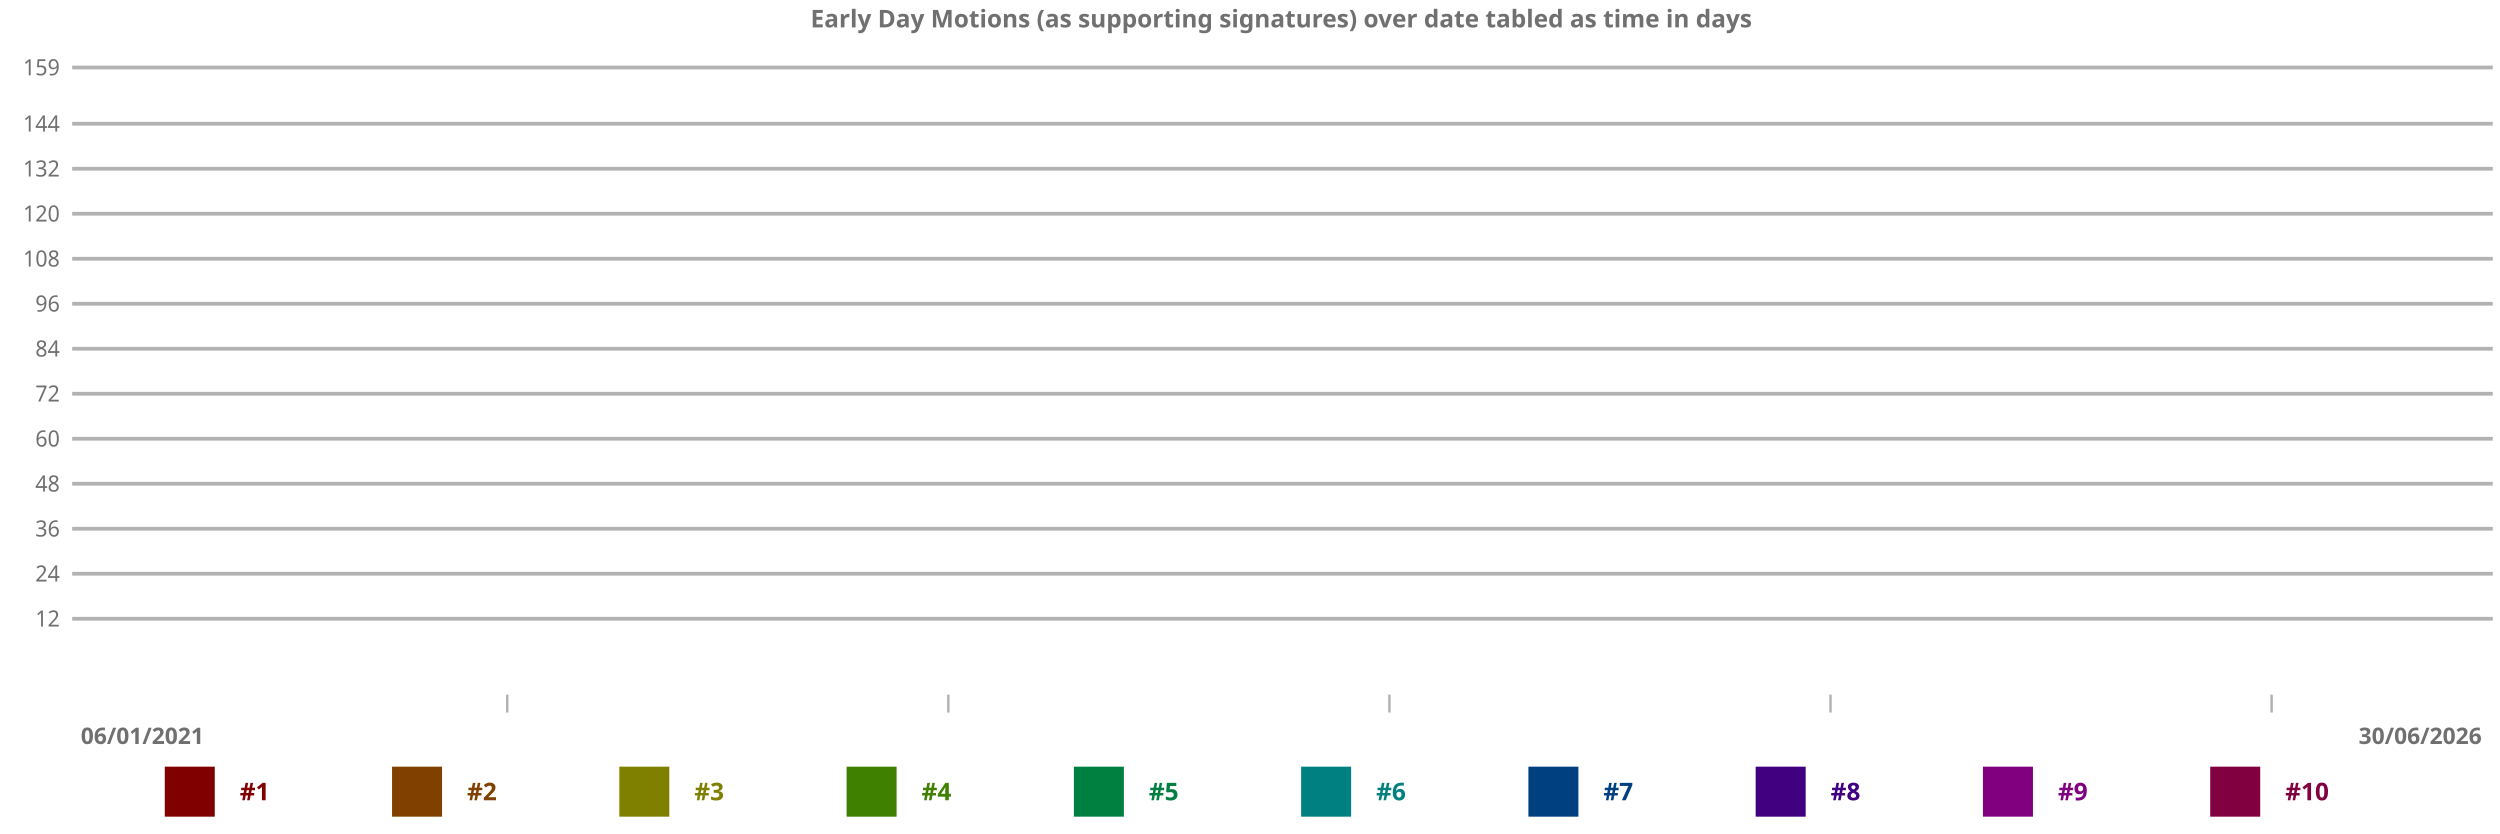
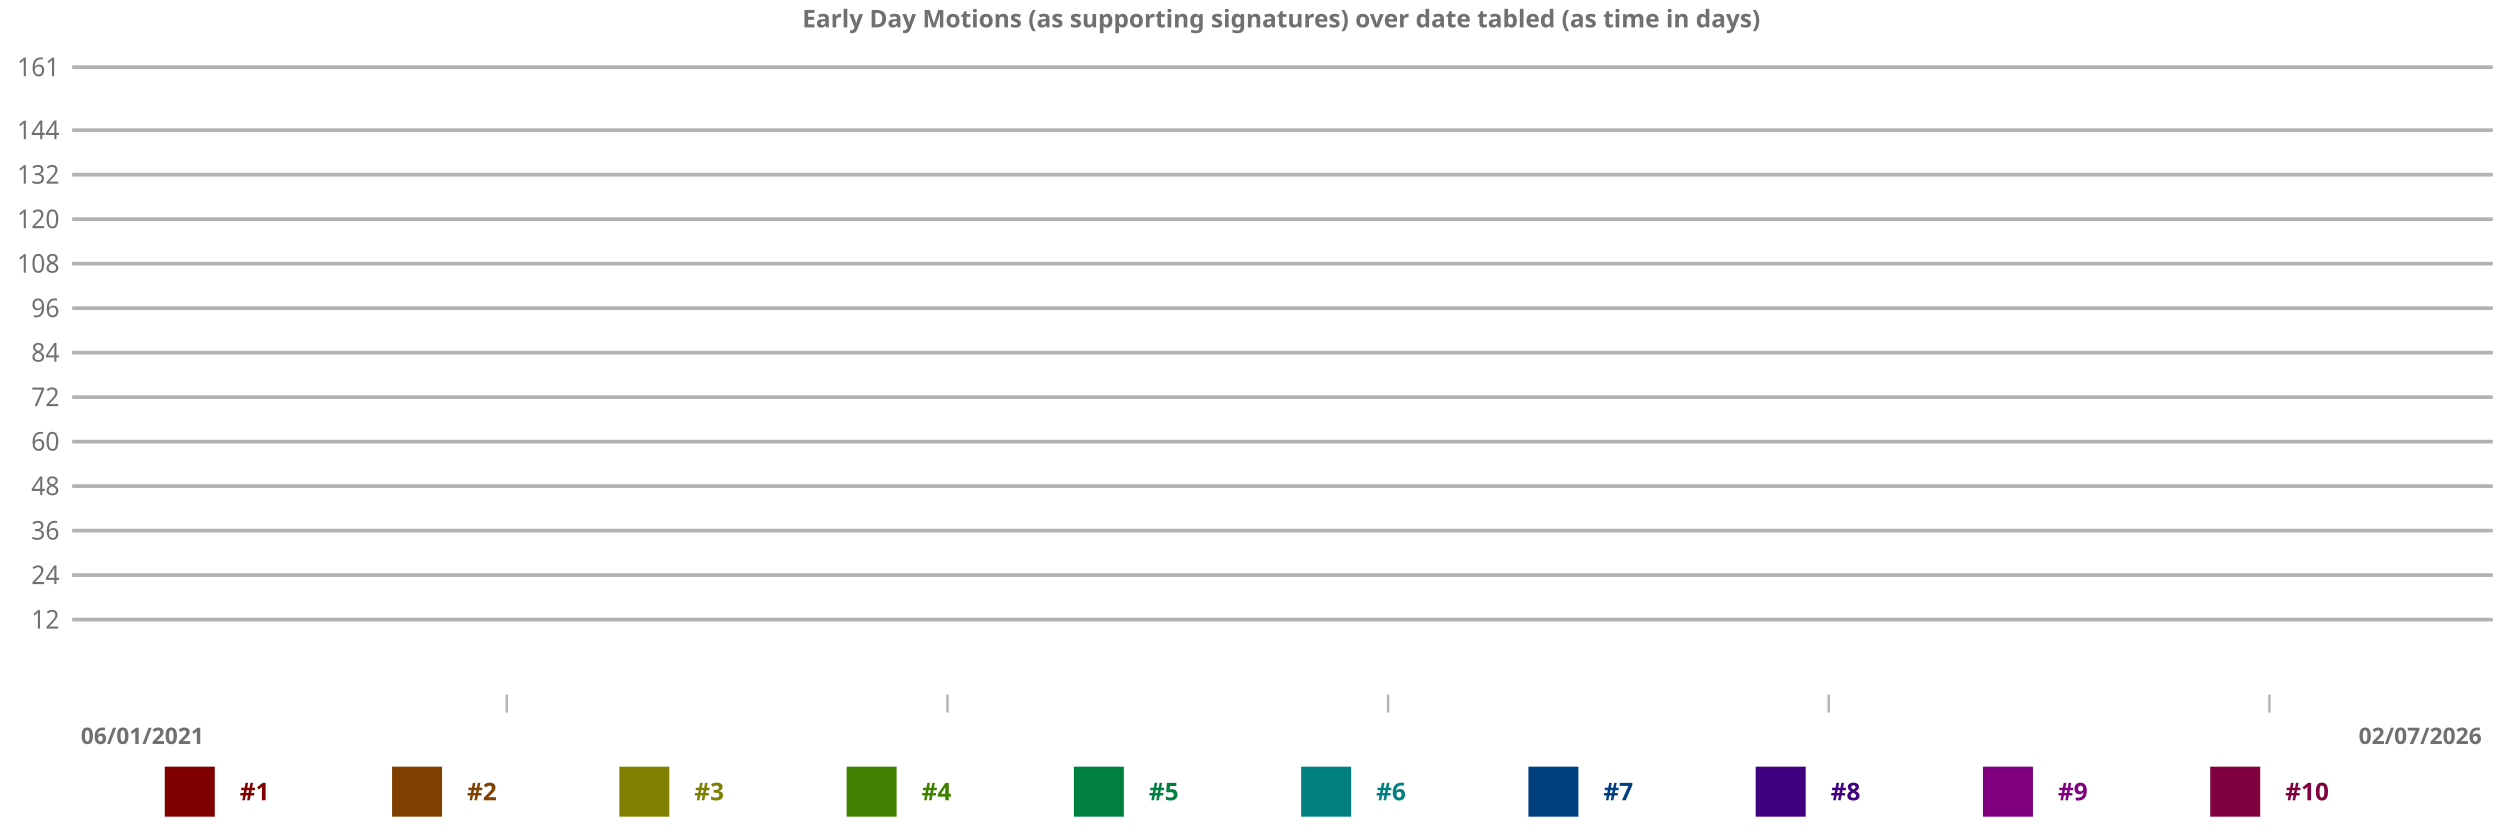
<svg xmlns="http://www.w3.org/2000/svg" height="1024" width="3072">
  <svg>
    <svg height="90%" width="100%">
      <svg height="100%" width="97.5%" x="2.5%">
        <svg height="5%" width="100%">
          <text dominant-baseline="middle" fill="#707070" font-family="sans-serif" font-size="30px" font-weight="bold" text-anchor="middle" x="50%" y="50%">
- Early Day Motions (as supporting signatures) over date tabled as time in days
+ Early Day Motions (as supporting signatures) over date tabled (as time in days)
</text>
        </svg>
        <svg height="87.5%" width="100%" y="5%">
          <g transform="scale(1 -1)" transform-origin="center">
-             <svg preserveAspectRatio="none" stroke-width="4" viewBox="-8 -8 2017 175">
-               <path d="M0,0 L0,36 L5,40 L6,30 L7,40 L8,139 L12,40 L13,20 L14,29 L15,16 L19,63 L20,44 L21,81 L22,18 L26,15 L27,22 L28,25 L29,47 L33,80 L34,26 L35,50 L36,66 L47,45 L48,27 L49,104 L50,58 L54,36 L55,23 L56,37 L57,32 L61,32 L62,27 L63,23 L64,76 L65,29 L68,15 L69,30 L70,22 L71,29 L75,58 L76,33 L77,82 L78,49 L96,51 L97,75 L98,12 L99,25 L103,34 L104,7 L105,36 L106,23 L110,32 L111,12 L112,5 L125,101 L126,151 L127,41 L131,52 L132,50 L133,31 L134,103 L138,36 L139,17 L140,74 L141,78 L152,36 L153,44 L154,110 L155,33 L159,119 L160,33 L161,31 L162,43 L166,28 L167,67 L168,28 L169,11 L173,43 L174,26 L175,48 L176,34 L180,44 L181,24 L182,53 L183,57 L187,41 L188,15 L189,30 L190,16 L194,50 L195,29 L196,30 L197,31 L224,23 L243,105 L244,21 L245,32 L246,30 L247,45 L250,32 L251,22 L252,23 L253,17 L257,49 L258,46 L259,41 L260,138 L285,61 L286,85 L287,33 L288,13 L289,15 L292,64 L293,42 L294,24 L295,52 L296,11 L299,32 L300,43 L301,47 L306,45 L307,25 L313,57 L314,31 L315,21 L316,9 L317,67 L320,30 L321,9 L323,39 L327,21 L328,42 L329,28 L330,30 L331,16 L334,49 L335,11 L336,22 L337,21 L338,19 L341,22 L342,10 L343,26 L344,20 L364,31 L365,137 L369,19 L370,77 L371,16 L372,41 L376,26 L377,46 L378,32 L379,26 L380,11 L383,31 L384,66 L385,68 L386,43 L387,14 L390,75 L391,33 L392,28 L393,30 L397,58 L398,38 L399,31 L400,24 L411,32 L412,38 L413,20 L414,31 L415,9 L418,20 L419,82 L420,13 L421,36 L425,25 L426,39 L427,25 L428,24 L432,43 L433,22 L434,23 L435,43 L436,14 L439,25 L440,64 L441,125 L442,13 L446,88 L447,14 L448,22 L449,15 L468,29 L469,19 L470,9 L474,22 L475,3 L476,26 L489,79 L490,62 L491,30 L495,70 L496,112 L497,27 L498,21 L502,47 L503,46 L504,27 L505,39 L516,81 L517,57 L518,25 L519,23 L523,43 L524,28 L525,9 L526,51 L530,45 L531,9 L532,64 L533,9 L537,26 L538,37 L539,67 L540,22 L544,32 L545,33 L546,18 L547,17 L551,55 L552,93 L553,18 L554,18 L555,19 L558,28 L559,25 L560,33 L561,12 L607,49 L608,25 L609,20 L610,43 L623,48 L624,37 L625,17 L643,87 L644,45 L645,16 L649,115 L650,35 L651,39 L652,24 L653,30 L656,27 L657,32 L658,27 L659,20 L660,25 L663,24 L664,27 L665,33 L666,55 L670,57 L671,72 L672,31 L677,48 L678,34 L679,3 L680,24 L684,90 L685,29 L686,27 L687,9 L691,46 L692,17 L693,47 L694,24 L695,13 L698,26 L699,74 L700,63 L701,32 L702,41 L705,61 L706,19 L707,26 L708,36 L712,30 L713,12 L733,37 L734,8 L735,47 L736,41 L740,26 L741,13 L742,73 L743,16 L744,32 L747,61 L748,52 L749,11 L750,31 L754,35 L755,38 L756,20 L757,48 L758,7 L761,21 L762,25 L763,26 L764,11 L775,48 L776,17 L777,9 L778,58 L779,42 L782,23 L783,48 L784,34 L785,26 L786,5 L789,118 L790,29 L791,16 L792,20 L796,32 L797,33 L798,11 L799,7 L800,14 L803,35 L804,44 L805,6 L806,41 L807,18 L810,22 L811,22 L812,49 L813,61 L831,62 L832,27 L833,37 L834,21 L838,39 L839,35 L840,58 L841,42 L846,42 L847,20 L853,34 L854,35 L855,23 L859,31 L860,41 L861,21 L862,35 L866,19 L867,40 L868,18 L869,24 L880,53 L881,23 L882,66 L883,22 L887,38 L888,34 L889,17 L890,30 L894,25 L895,42 L896,26 L897,8 L901,54 L902,41 L903,21 L904,19 L908,22 L909,58 L910,25 L911,30 L915,26 L916,14 L917,19 L918,43 L922,35 L923,24 L924,35 L925,15 L971,47 L972,26 L973,42 L974,14 L978,21 L979,32 L980,29 L981,50 L985,14 L986,17 L1013,37 L1014,95 L1015,5 L1016,13 L1017,8 L1020,27 L1021,22 L1022,18 L1035,105 L1036,76 L1037,22 L1041,27 L1042,13 L1043,32 L1044,16 L1048,32 L1049,52 L1050,63 L1051,11 L1055,35 L1056,20 L1057,27 L1058,16 L1062,40 L1063,34 L1064,50 L1065,90 L1069,48 L1070,51 L1071,29 L1072,23 L1076,34 L1077,44 L1097,97 L1098,8 L1099,12 L1100,24 L1104,8 L1105,57 L1106,17 L1107,48 L1108,17 L1111,15 L1112,12 L1113,37 L1114,26 L1115,36 L1118,22 L1119,30 L1120,22 L1121,45 L1122,29 L1125,33 L1126,17 L1127,73 L1128,24 L1139,49 L1140,36 L1141,89 L1142,10 L1143,27 L1146,27 L1147,15 L1148,9 L1149,22 L1150,9 L1153,33 L1154,12 L1155,32 L1156,15 L1160,71 L1161,18 L1162,21 L1163,16 L1167,21 L1168,46 L1169,16 L1170,31 L1171,30 L1174,25 L1175,68 L1195,30 L1196,4 L1197,20 L1198,23 L1199,7 L1202,37 L1203,25 L1204,31 L1205,13 L1206,24 L1209,24 L1210,29 L1211,10 L1212,21 L1217,42 L1218,40 L1219,20 L1223,29 L1224,16 L1225,33 L1226,8 L1227,17 L1230,14 L1231,13 L1232,19 L1233,15 L1288,95 L1289,33 L1290,19 L1293,57 L1294,65 L1295,31 L1296,23 L1297,21 L1300,22 L1301,42 L1335,123 L1336,21 L1337,11 L1338,7 L1342,30 L1343,25 L1344,51 L1345,28 L1370,84 L1371,62 L1372,71 L1373,110 L1377,42 L1378,37 L1379,26 L1380,65 L1384,39 L1385,31 L1386,23 L1387,5 L1391,28 L1392,70 L1393,54 L1394,20 L1398,19 L1399,53 L1400,37 L1405,57 L1406,34 L1407,32 L1408,41 L1412,42 L1413,15 L1414,53 L1415,46 L1419,46 L1420,44 L1421,40 L1422,12 L1423,26 L1426,26 L1427,55 L1428,5 L1429,27 L1430,28 L1433,68 L1434,24 L1435,28 L1436,39 L1440,37 L1441,28 L1442,49 L1443,2 L1461,50 L1462,85 L1463,77 L1464,10 L1468,46 L1469,40 L1470,40 L1471,28 L1472,45 L1475,39 L1476,38 L1477,28 L1478,43 L1479,44 L1482,97 L1483,22 L1484,34 L1485,51 L1489,45 L1490,44 L1491,114 L1492,39 L1496,50 L1497,17 L1498,38 L1499,94 L1510,43 L1511,42 L1512,75 L1513,58 L1517,47 L1518,36 L1519,44 L1520,53 L1521,25 L1524,62 L1525,41 L1526,54 L1527,39 L1528,29 L1531,38 L1532,51 L1533,32 L1534,36 L1538,122 L1539,33 L1540,44 L1541,7 L1542,35 L1545,53 L1546,43 L1547,73 L1548,54 L1552,77 L1553,45 L1567,54 L1568,49 L1569,31 L1570,32 L1573,38 L1574,32 L1575,69 L1576,106 L1581,52 L1582,48 L1583,72 L1587,45 L1588,34 L1589,95 L1590,23 L1591,52 L1594,89 L1595,15 L1596,45 L1597,30 L1608,55 L1609,76 L1610,107 L1611,63 L1615,48 L1616,58 L1617,23 L1618,110 L1619,54 L1622,37 L1623,100 L1624,47 L1625,22 L1626,64 L1629,31 L1630,17 L1631,88 L1632,11 L1636,28 L1637,114 L1638,11 L1639,9 L1640,14 L1643,84 L1644,38 L1645,83 L1646,33 L1647,55 L1650,29 L1651,80 L1652,22 L1653,26 L1657,53 L1658,38 L1699,61 L1700,51 L1701,49 L1702,41 L1706,58 L1707,20 L1708,46 L1709,26 L1713,18 L1714,39 L1741,56 L1742,46 L1743,50 L1744,26 L1748,58 L1749,29 L1750,36 L1751,41 L1755,121 L1756,31 L1757,57 L1758,46 L1762,50 L1763,49 L1764,49 L1770,58 L1771,117 L1772,20 L1776,43 L1777,48 L1778,40 L1779,107 L1783,43 L1784,48 L1785,52 L1786,26 L1790,70 L1791,34 L1792,43 L1793,78 L1797,33 L1798,18 L1799,23 L1800,29 L1804,32 L1805,48 L1806,54 L1807,101 L1825,19 L1826,76 L1827,55 L1828,5 L1832,50 L1833,25 L1834,73 L1835,34 L1839,51 L1840,48 L1841,33 L1842,38 L1846,72 L1847,53 L1848,22 L1849,11 L1853,61 L1854,117 L1855,41 L1856,94 L1860,44 L1861,41 L1862,70 L1863,49 L1874,84 L1875,26 L1876,60 L1877,10 L1881,48 L1882,15 L1883,28 L1884,81 L1888,44 L1889,26 L1890,63 L1891,42 L1895,29 L1896,32 L1897,33 L1898,33 L1902,35 L1903,46 L1904,26 L1905,29 L1923,102 L1924,38 L1925,28 L1926,44 L1930,38 L1931,26 L1932,16 L1933,42 L1937,11 L1938,30 L1953,63 L1954,90 L1958,80 L1959,34 L1960,40 L1961,44 L1972,159 L1973,85 L1974,29 L1975,31 L1979,46 L1980,38 L1981,40 L1982,25 L1986,37 L1987,30 L1988,32 L1989,19 L1993,26 L1994,24 L1995,22 L1996,19 L2000,23 L2001,5 l0,-5 L0,0" fill="none" stroke="#808080" />
-               <path d="M1961,44 L1972,159 L1973,85" fill="none" stroke="#800000" stroke-width="5" />
+             <svg preserveAspectRatio="none" stroke-width="4" viewBox="-8 -8 2019 177">
+               <path d="M0,0 L0,36 L5,40 L6,30 L7,40 L8,139 L12,40 L13,20 L14,29 L15,16 L19,63 L20,44 L21,81 L22,18 L26,15 L27,22 L28,25 L29,47 L33,80 L34,26 L35,50 L36,61 L47,45 L48,27 L49,104 L50,58 L54,36 L55,23 L56,37 L57,32 L61,32 L62,27 L63,23 L64,76 L65,29 L68,15 L69,30 L70,22 L71,29 L75,58 L76,33 L77,82 L78,49 L96,51 L97,75 L98,12 L99,25 L103,34 L104,7 L105,36 L106,23 L110,32 L111,12 L112,5 L125,101 L126,151 L127,41 L131,52 L132,50 L133,31 L134,103 L138,36 L139,17 L140,74 L141,78 L152,36 L153,44 L154,110 L155,33 L159,119 L160,33 L161,31 L162,43 L166,28 L167,67 L168,28 L169,11 L173,43 L174,26 L175,48 L176,34 L180,44 L181,24 L182,53 L183,57 L187,41 L188,15 L189,30 L190,16 L194,50 L195,29 L196,30 L197,31 L224,23 L243,105 L244,21 L245,32 L246,30 L247,45 L250,32 L251,22 L252,23 L253,17 L257,49 L258,46 L259,41 L260,138 L285,61 L286,85 L287,33 L288,13 L289,15 L292,64 L293,42 L294,24 L295,52 L296,11 L299,32 L300,43 L301,47 L306,45 L307,25 L313,57 L314,31 L315,21 L316,9 L317,67 L320,30 L321,9 L323,39 L327,21 L328,42 L329,28 L330,30 L331,16 L334,49 L335,11 L336,22 L337,21 L338,19 L341,22 L342,10 L343,26 L344,20 L364,31 L365,137 L369,19 L370,77 L371,16 L372,41 L376,26 L377,46 L378,32 L379,26 L380,11 L383,31 L384,66 L385,68 L386,43 L387,14 L390,75 L391,33 L392,28 L393,30 L397,58 L398,38 L399,31 L400,24 L411,32 L412,38 L413,20 L414,31 L415,9 L418,20 L419,82 L420,13 L421,36 L425,25 L426,39 L427,25 L428,24 L432,43 L433,22 L434,23 L435,43 L436,14 L439,25 L440,64 L441,125 L442,13 L446,88 L447,14 L448,22 L449,15 L468,29 L469,19 L470,9 L474,22 L475,3 L476,26 L489,79 L490,62 L491,30 L495,70 L496,112 L497,27 L498,21 L502,47 L503,46 L504,27 L505,39 L516,81 L517,57 L518,25 L519,23 L523,43 L524,28 L525,9 L526,51 L530,45 L531,9 L532,64 L533,9 L537,26 L538,37 L539,67 L540,22 L544,32 L545,33 L546,18 L547,17 L551,55 L552,93 L553,18 L554,18 L555,19 L558,28 L559,25 L560,33 L561,12 L607,49 L608,25 L609,20 L610,43 L623,48 L624,37 L625,17 L643,87 L644,45 L645,16 L649,115 L650,35 L651,39 L652,24 L653,30 L656,27 L657,32 L658,27 L659,20 L660,25 L663,24 L664,27 L665,33 L666,55 L670,57 L671,72 L672,31 L677,48 L678,34 L679,3 L680,24 L684,90 L685,29 L686,27 L687,9 L691,46 L692,17 L693,47 L694,24 L695,13 L698,26 L699,74 L700,63 L701,32 L702,41 L705,61 L706,19 L707,26 L708,36 L712,30 L713,12 L733,37 L734,8 L735,47 L736,41 L740,26 L741,13 L742,73 L743,16 L744,32 L747,61 L748,52 L749,11 L750,31 L754,35 L755,38 L756,20 L757,48 L758,7 L761,21 L762,25 L763,26 L764,11 L775,48 L776,17 L777,9 L778,58 L779,42 L782,23 L783,48 L784,34 L785,26 L786,5 L789,118 L790,29 L791,16 L792,20 L796,32 L797,33 L798,11 L799,7 L800,14 L803,35 L804,44 L805,6 L806,41 L807,18 L810,22 L811,22 L812,49 L813,61 L831,62 L832,27 L833,37 L834,21 L838,39 L839,35 L840,58 L841,42 L846,42 L847,20 L853,34 L854,35 L855,23 L859,31 L860,41 L861,21 L862,35 L866,19 L867,40 L868,18 L869,24 L880,53 L881,23 L882,66 L883,22 L887,38 L888,34 L889,17 L890,30 L894,25 L895,42 L896,26 L897,8 L901,54 L902,41 L903,21 L904,19 L908,22 L909,58 L910,25 L911,30 L915,26 L916,14 L917,19 L918,43 L922,35 L923,24 L924,35 L925,15 L971,47 L972,26 L973,42 L974,14 L978,21 L979,32 L980,29 L981,50 L985,14 L986,17 L1013,37 L1014,95 L1015,5 L1016,13 L1017,8 L1020,27 L1021,22 L1022,18 L1035,105 L1036,76 L1037,22 L1041,27 L1042,13 L1043,32 L1044,16 L1048,32 L1049,52 L1050,63 L1051,11 L1055,35 L1056,20 L1057,27 L1058,16 L1062,40 L1063,34 L1064,50 L1065,90 L1069,48 L1070,51 L1071,29 L1072,23 L1076,34 L1077,44 L1097,97 L1098,8 L1099,12 L1100,24 L1104,8 L1105,57 L1106,17 L1107,48 L1108,17 L1111,15 L1112,12 L1113,37 L1114,26 L1115,36 L1118,22 L1119,30 L1120,22 L1121,45 L1122,29 L1125,33 L1126,17 L1127,73 L1128,24 L1139,49 L1140,36 L1141,89 L1142,10 L1143,27 L1146,27 L1147,15 L1148,9 L1149,22 L1150,9 L1153,33 L1154,12 L1155,32 L1156,15 L1160,71 L1161,18 L1162,21 L1163,16 L1167,21 L1168,46 L1169,16 L1170,31 L1171,30 L1174,25 L1175,68 L1195,30 L1196,4 L1197,20 L1198,23 L1199,7 L1202,37 L1203,25 L1204,31 L1205,13 L1206,24 L1209,24 L1210,29 L1211,10 L1212,21 L1217,42 L1218,40 L1219,20 L1223,29 L1224,16 L1225,33 L1226,8 L1227,17 L1230,14 L1231,13 L1232,19 L1233,15 L1288,95 L1289,33 L1290,19 L1293,57 L1294,65 L1295,31 L1296,23 L1297,21 L1300,22 L1301,42 L1335,123 L1336,21 L1337,11 L1338,7 L1342,30 L1343,25 L1344,51 L1345,28 L1370,84 L1371,62 L1372,71 L1373,110 L1377,42 L1378,37 L1379,26 L1380,65 L1384,39 L1385,31 L1386,23 L1387,5 L1391,28 L1392,70 L1393,54 L1394,20 L1398,19 L1399,53 L1400,37 L1405,57 L1406,34 L1407,32 L1408,41 L1412,42 L1413,15 L1414,53 L1415,46 L1419,46 L1420,44 L1421,40 L1422,12 L1423,26 L1426,26 L1427,55 L1428,5 L1429,27 L1430,28 L1433,68 L1434,24 L1435,28 L1436,39 L1440,37 L1441,28 L1442,49 L1443,2 L1461,50 L1462,85 L1463,77 L1464,10 L1468,46 L1469,40 L1470,40 L1471,28 L1472,45 L1475,39 L1476,38 L1477,28 L1478,43 L1479,44 L1482,97 L1483,22 L1484,34 L1485,51 L1489,45 L1490,44 L1491,114 L1492,39 L1496,50 L1497,17 L1498,38 L1499,94 L1510,43 L1511,42 L1512,75 L1513,58 L1517,47 L1518,36 L1519,44 L1520,53 L1521,25 L1524,62 L1525,41 L1526,54 L1527,39 L1528,29 L1531,38 L1532,51 L1533,32 L1534,36 L1538,122 L1539,33 L1540,44 L1541,7 L1542,35 L1545,53 L1546,43 L1547,73 L1548,54 L1552,77 L1553,45 L1567,54 L1568,49 L1569,31 L1570,32 L1573,38 L1574,32 L1575,69 L1576,106 L1581,52 L1582,48 L1583,72 L1587,45 L1588,34 L1589,95 L1590,23 L1591,52 L1594,89 L1595,15 L1596,45 L1597,30 L1608,55 L1609,76 L1610,107 L1611,63 L1615,48 L1616,58 L1617,23 L1618,110 L1619,54 L1622,37 L1623,100 L1624,47 L1625,22 L1626,64 L1629,31 L1630,17 L1631,88 L1632,11 L1636,28 L1637,108 L1638,11 L1639,9 L1640,14 L1643,84 L1644,38 L1645,83 L1646,33 L1647,55 L1650,29 L1651,80 L1652,22 L1653,26 L1657,53 L1658,38 L1699,61 L1700,51 L1701,49 L1702,41 L1706,58 L1707,20 L1708,46 L1709,26 L1713,18 L1714,39 L1741,56 L1742,46 L1743,50 L1744,26 L1748,58 L1749,29 L1750,36 L1751,41 L1755,121 L1756,31 L1757,57 L1758,46 L1762,50 L1763,49 L1764,49 L1770,58 L1771,117 L1772,20 L1776,43 L1777,48 L1778,40 L1779,107 L1783,43 L1784,48 L1785,52 L1786,26 L1790,70 L1791,34 L1792,43 L1793,78 L1797,33 L1798,18 L1799,23 L1800,29 L1804,32 L1805,48 L1806,54 L1807,101 L1825,19 L1826,76 L1827,55 L1828,5 L1832,50 L1833,25 L1834,73 L1835,34 L1839,51 L1840,48 L1841,33 L1842,38 L1846,72 L1847,53 L1848,22 L1849,11 L1853,61 L1854,117 L1855,41 L1856,94 L1860,44 L1861,41 L1862,70 L1863,49 L1874,84 L1875,26 L1876,60 L1877,10 L1881,48 L1882,15 L1883,28 L1884,81 L1888,44 L1889,26 L1890,63 L1891,42 L1895,29 L1896,32 L1897,33 L1898,33 L1902,35 L1903,46 L1904,26 L1905,29 L1923,102 L1924,38 L1925,28 L1926,44 L1930,38 L1931,26 L1932,16 L1933,42 L1937,11 L1938,30 L1953,63 L1954,91 L1958,80 L1959,34 L1960,40 L1961,44 L1972,161 L1973,85 L1974,29 L1975,31 L1979,46 L1980,38 L1981,42 L1982,25 L1986,37 L1987,30 L1988,32 L1989,19 L1993,26 L1994,24 L1995,26 L1996,23 L2000,31 L2001,25 L2002,20 L2003,8 l0,-8 L0,0" fill="none" stroke="#808080" />
+               <path d="M1961,44 L1972,161 L1973,85" fill="none" stroke="#800000" stroke-width="5" />
              <path d="M125,101 L126,151 L127,41" fill="none" stroke="#804000" stroke-width="5" />
              <path d="M7,40 L8,139 L12,40" fill="none" stroke="#808000" stroke-width="5" />
              <path d="M259,41 L260,138 L285,61" fill="none" stroke="#408000" stroke-width="5" />
              <path d="M364,31 L365,137 L369,19" fill="none" stroke="#008040" stroke-width="5" />
              <path d="M440,64 L441,125 L442,13" fill="none" stroke="#008080" stroke-width="5" />
              <path d="M1301,42 L1335,123 L1336,21" fill="none" stroke="#004080" stroke-width="5" />
              <path d="M1534,36 L1538,122 L1539,33" fill="none" stroke="#400080" stroke-width="5" />
              <path d="M1751,41 L1755,121 L1756,31" fill="none" stroke="#800080" stroke-width="5" />
              <path d="M155,33 L159,119 L160,33" fill="none" stroke="#800040" stroke-width="5" />
            </svg>
          </g>
        </svg>
-         <svg height="87.5%" preserveAspectRatio="none" viewBox="-8 -8 2017 175" width="100.1%" y="5%">
+         <svg height="87.5%" preserveAspectRatio="none" viewBox="-8 -8 2019 177" width="100.1%" y="5%">
          <g>
-             <path d="M0,147 L2001,147" stroke="#50505070" />
-             <path d="M0,135 L2001,135" stroke="#50505070" />
-             <path d="M0,123 L2001,123" stroke="#50505070" />
-             <path d="M0,111 L2001,111" stroke="#50505070" />
-             <path d="M0,99 L2001,99" stroke="#50505070" />
-             <path d="M0,87 L2001,87" stroke="#50505070" />
-             <path d="M0,75 L2001,75" stroke="#50505070" />
-             <path d="M0,63 L2001,63" stroke="#50505070" />
-             <path d="M0,51 L2001,51" stroke="#50505070" />
-             <path d="M0,39 L2001,39" stroke="#50505070" />
-             <path d="M0,27 L2001,27" stroke="#50505070" />
-             <path d="M0,15 L2001,15" stroke="#50505070" />
-             <path d="M0,0 L2001,0" stroke="#50505070" />
+             <path d="M0,149 L2003,149" stroke="#50505070" />
+             <path d="M0,137 L2003,137" stroke="#50505070" />
+             <path d="M0,125 L2003,125" stroke="#50505070" />
+             <path d="M0,113 L2003,113" stroke="#50505070" />
+             <path d="M0,101 L2003,101" stroke="#50505070" />
+             <path d="M0,89 L2003,89" stroke="#50505070" />
+             <path d="M0,77 L2003,77" stroke="#50505070" />
+             <path d="M0,65 L2003,65" stroke="#50505070" />
+             <path d="M0,53 L2003,53" stroke="#50505070" />
+             <path d="M0,41 L2003,41" stroke="#50505070" />
+             <path d="M0,29 L2003,29" stroke="#50505070" />
+             <path d="M0,17 L2003,17" stroke="#50505070" />
+             <path d="M0,0 L2003,0" stroke="#50505070" />
          </g>
        </svg>
-         <svg height="2.5%" preserveAspectRatio="none" viewBox="-8 -8 2017 175" width="100%" y="92.5%">
+         <svg height="2.5%" preserveAspectRatio="none" viewBox="-8 -8 2019 177" width="100%" y="92.5%">
          <g>
            <rect fill="#50505070" height="100%" width="0.1%" x="359" />
            <rect fill="#50505070" height="100%" width="0.1%" x="724" />
            <rect fill="#50505070" height="100%" width="0.1%" x="1089" />
            <rect fill="#50505070" height="100%" width="0.1%" x="1454" />
            <rect fill="#50505070" height="100%" width="0.1%" x="1819" />
          </g>
        </svg>
        <svg height="5%" preserveAspectRatio="none" width="100%" y="95%">
          <text dominant-baseline="middle" fill="#707070" font-family="sans-serif" font-size="28px" font-weight="bold" text-anchor="start" x="0.75%" y="62.5%">
06/01/2021
</text>
          <text dominant-baseline="middle" fill="#707070" font-family="sans-serif" font-size="28px" font-weight="bold" text-anchor="end" x="99.25%" y="62.5%">
- 30/06/2026
+ 02/07/2026
</text>
        </svg>
      </svg>
      <g transform="scale(12.5, 1)">
-         <svg height="87.5%" preserveAspectRatio="none" viewBox="-8 -8 175 175" width="2%" x="-0.9%" y="5%">
+         <svg height="87.5%" preserveAspectRatio="none" viewBox="-8 -8 177 177" width="2%" x="-0.9%" y="5%">
          <g>
-             <text dominant-baseline="middle" fill="#707070" font-family="sans-serif" font-size="6px" text-anchor="end" x="50%" y="147">
+             <text dominant-baseline="middle" fill="#707070" font-family="sans-serif" font-size="7px" text-anchor="end" x="50%" y="149">
12
</text>
-             <text dominant-baseline="middle" fill="#707070" font-family="sans-serif" font-size="6px" text-anchor="end" x="50%" y="135">
+             <text dominant-baseline="middle" fill="#707070" font-family="sans-serif" font-size="7px" text-anchor="end" x="50%" y="137">
24
</text>
-             <text dominant-baseline="middle" fill="#707070" font-family="sans-serif" font-size="6px" text-anchor="end" x="50%" y="123">
+             <text dominant-baseline="middle" fill="#707070" font-family="sans-serif" font-size="7px" text-anchor="end" x="50%" y="125">
36
</text>
-             <text dominant-baseline="middle" fill="#707070" font-family="sans-serif" font-size="6px" text-anchor="end" x="50%" y="111">
+             <text dominant-baseline="middle" fill="#707070" font-family="sans-serif" font-size="7px" text-anchor="end" x="50%" y="113">
48
</text>
-             <text dominant-baseline="middle" fill="#707070" font-family="sans-serif" font-size="6px" text-anchor="end" x="50%" y="99">
+             <text dominant-baseline="middle" fill="#707070" font-family="sans-serif" font-size="7px" text-anchor="end" x="50%" y="101">
60
</text>
-             <text dominant-baseline="middle" fill="#707070" font-family="sans-serif" font-size="6px" text-anchor="end" x="50%" y="87">
+             <text dominant-baseline="middle" fill="#707070" font-family="sans-serif" font-size="7px" text-anchor="end" x="50%" y="89">
72
</text>
-             <text dominant-baseline="middle" fill="#707070" font-family="sans-serif" font-size="6px" text-anchor="end" x="50%" y="75">
+             <text dominant-baseline="middle" fill="#707070" font-family="sans-serif" font-size="7px" text-anchor="end" x="50%" y="77">
84
</text>
-             <text dominant-baseline="middle" fill="#707070" font-family="sans-serif" font-size="6px" text-anchor="end" x="50%" y="63">
+             <text dominant-baseline="middle" fill="#707070" font-family="sans-serif" font-size="7px" text-anchor="end" x="50%" y="65">
96
</text>
-             <text dominant-baseline="middle" fill="#707070" font-family="sans-serif" font-size="6px" text-anchor="end" x="50%" y="51">
+             <text dominant-baseline="middle" fill="#707070" font-family="sans-serif" font-size="7px" text-anchor="end" x="50%" y="53">
108
</text>
-             <text dominant-baseline="middle" fill="#707070" font-family="sans-serif" font-size="6px" text-anchor="end" x="50%" y="39">
+             <text dominant-baseline="middle" fill="#707070" font-family="sans-serif" font-size="7px" text-anchor="end" x="50%" y="41">
120
</text>
-             <text dominant-baseline="middle" fill="#707070" font-family="sans-serif" font-size="6px" text-anchor="end" x="50%" y="27">
+             <text dominant-baseline="middle" fill="#707070" font-family="sans-serif" font-size="7px" text-anchor="end" x="50%" y="29">
132
</text>
-             <text dominant-baseline="middle" fill="#707070" font-family="sans-serif" font-size="6px" text-anchor="end" x="50%" y="15">
+             <text dominant-baseline="middle" fill="#707070" font-family="sans-serif" font-size="7px" text-anchor="end" x="50%" y="17">
144
</text>
-             <text dominant-baseline="middle" fill="#707070" font-family="sans-serif" font-size="6px" text-anchor="end" x="50%" y="0">
- 159
+             <text dominant-baseline="middle" fill="#707070" font-family="sans-serif" font-size="7px" text-anchor="end" x="50%" y="0">
+ 161
</text>
          </g>
        </svg>
      </g>
    </svg>
    <svg height="10%" width="100%" y="90%">
      <g>
        <rect fill="#800000" height="60%" width="2%" x="6.591%" y="20%" />
        <text dominant-baseline="middle" fill="#800000" font-family="sans-serif" font-size="30px" font-weight="bold" x="9.591%" y="50%">
#1
</text>
        <rect fill="#804000" height="60%" width="2%" x="15.682%" y="20%" />
        <text dominant-baseline="middle" fill="#804000" font-family="sans-serif" font-size="30px" font-weight="bold" x="18.682%" y="50%">
#2
</text>
        <rect fill="#808000" height="60%" width="2%" x="24.773%" y="20%" />
        <text dominant-baseline="middle" fill="#808000" font-family="sans-serif" font-size="30px" font-weight="bold" x="27.773%" y="50%">
#3
</text>
        <rect fill="#408000" height="60%" width="2%" x="33.864%" y="20%" />
        <text dominant-baseline="middle" fill="#408000" font-family="sans-serif" font-size="30px" font-weight="bold" x="36.864%" y="50%">
#4
</text>
        <rect fill="#008040" height="60%" width="2%" x="42.955%" y="20%" />
        <text dominant-baseline="middle" fill="#008040" font-family="sans-serif" font-size="30px" font-weight="bold" x="45.955%" y="50%">
#5
</text>
        <rect fill="#008080" height="60%" width="2%" x="52.045%" y="20%" />
        <text dominant-baseline="middle" fill="#008080" font-family="sans-serif" font-size="30px" font-weight="bold" x="55.045%" y="50%">
#6
</text>
        <rect fill="#004080" height="60%" width="2%" x="61.136%" y="20%" />
        <text dominant-baseline="middle" fill="#004080" font-family="sans-serif" font-size="30px" font-weight="bold" x="64.136%" y="50%">
#7
</text>
        <rect fill="#400080" height="60%" width="2%" x="70.227%" y="20%" />
        <text dominant-baseline="middle" fill="#400080" font-family="sans-serif" font-size="30px" font-weight="bold" x="73.227%" y="50%">
#8
</text>
        <rect fill="#800080" height="60%" width="2%" x="79.318%" y="20%" />
        <text dominant-baseline="middle" fill="#800080" font-family="sans-serif" font-size="30px" font-weight="bold" x="82.318%" y="50%">
#9
</text>
        <rect fill="#800040" height="60%" width="2%" x="88.409%" y="20%" />
        <text dominant-baseline="middle" fill="#800040" font-family="sans-serif" font-size="30px" font-weight="bold" x="91.409%" y="50%">
#10
</text>
      </g>
    </svg>
  </svg>
</svg>
